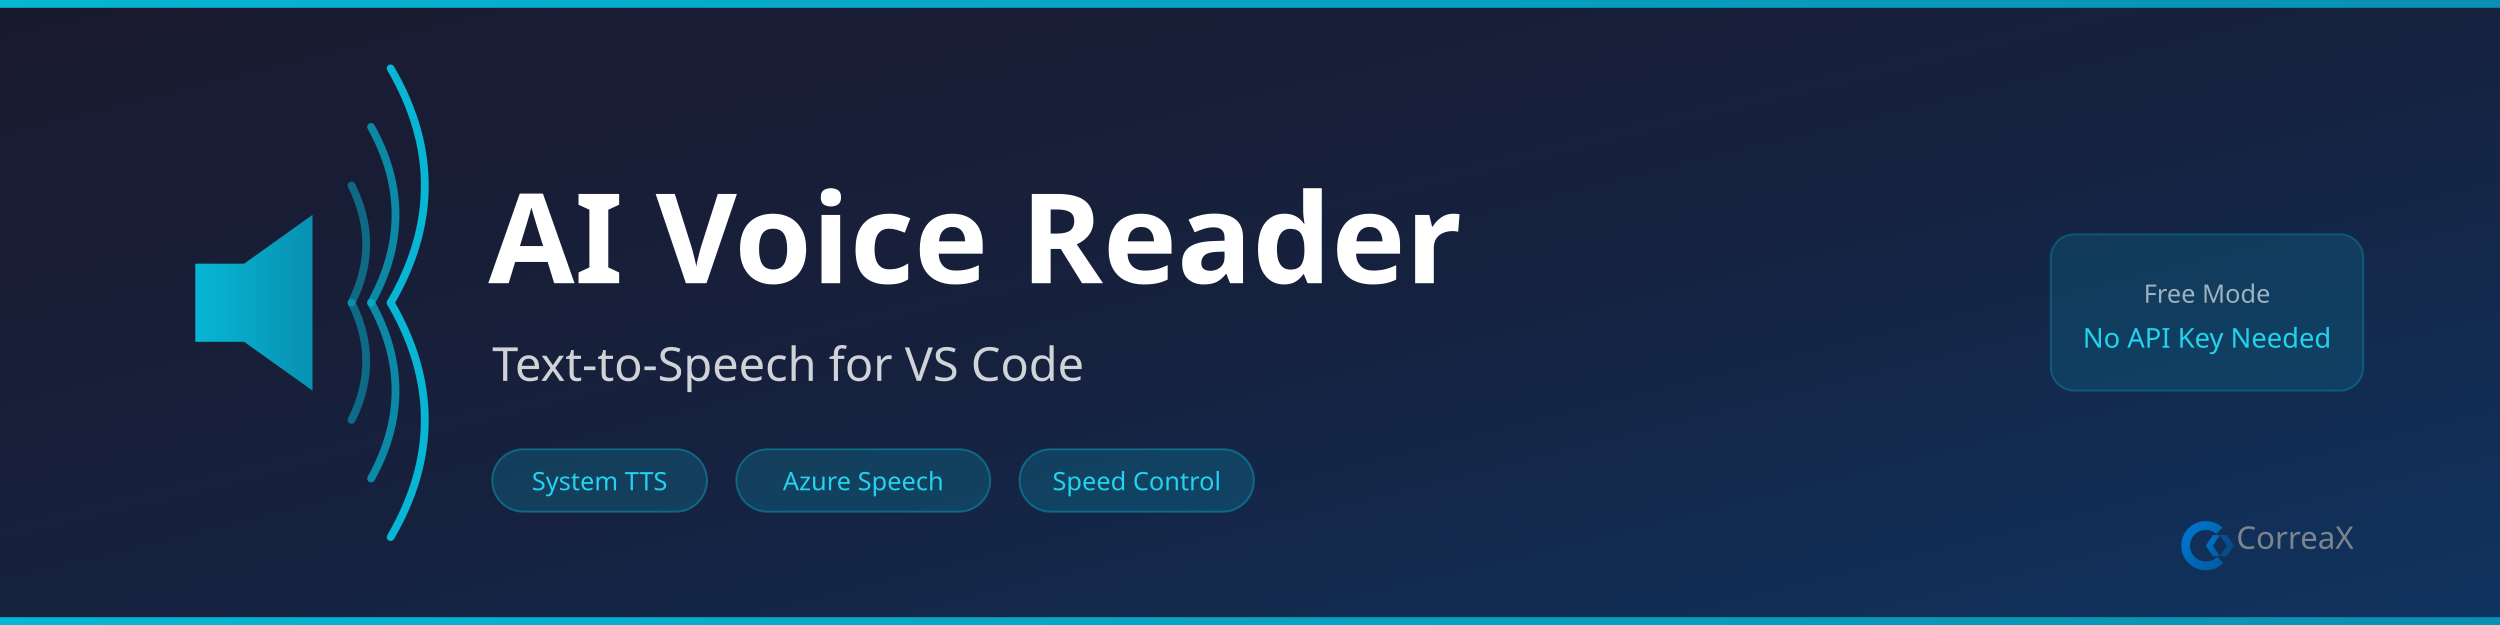
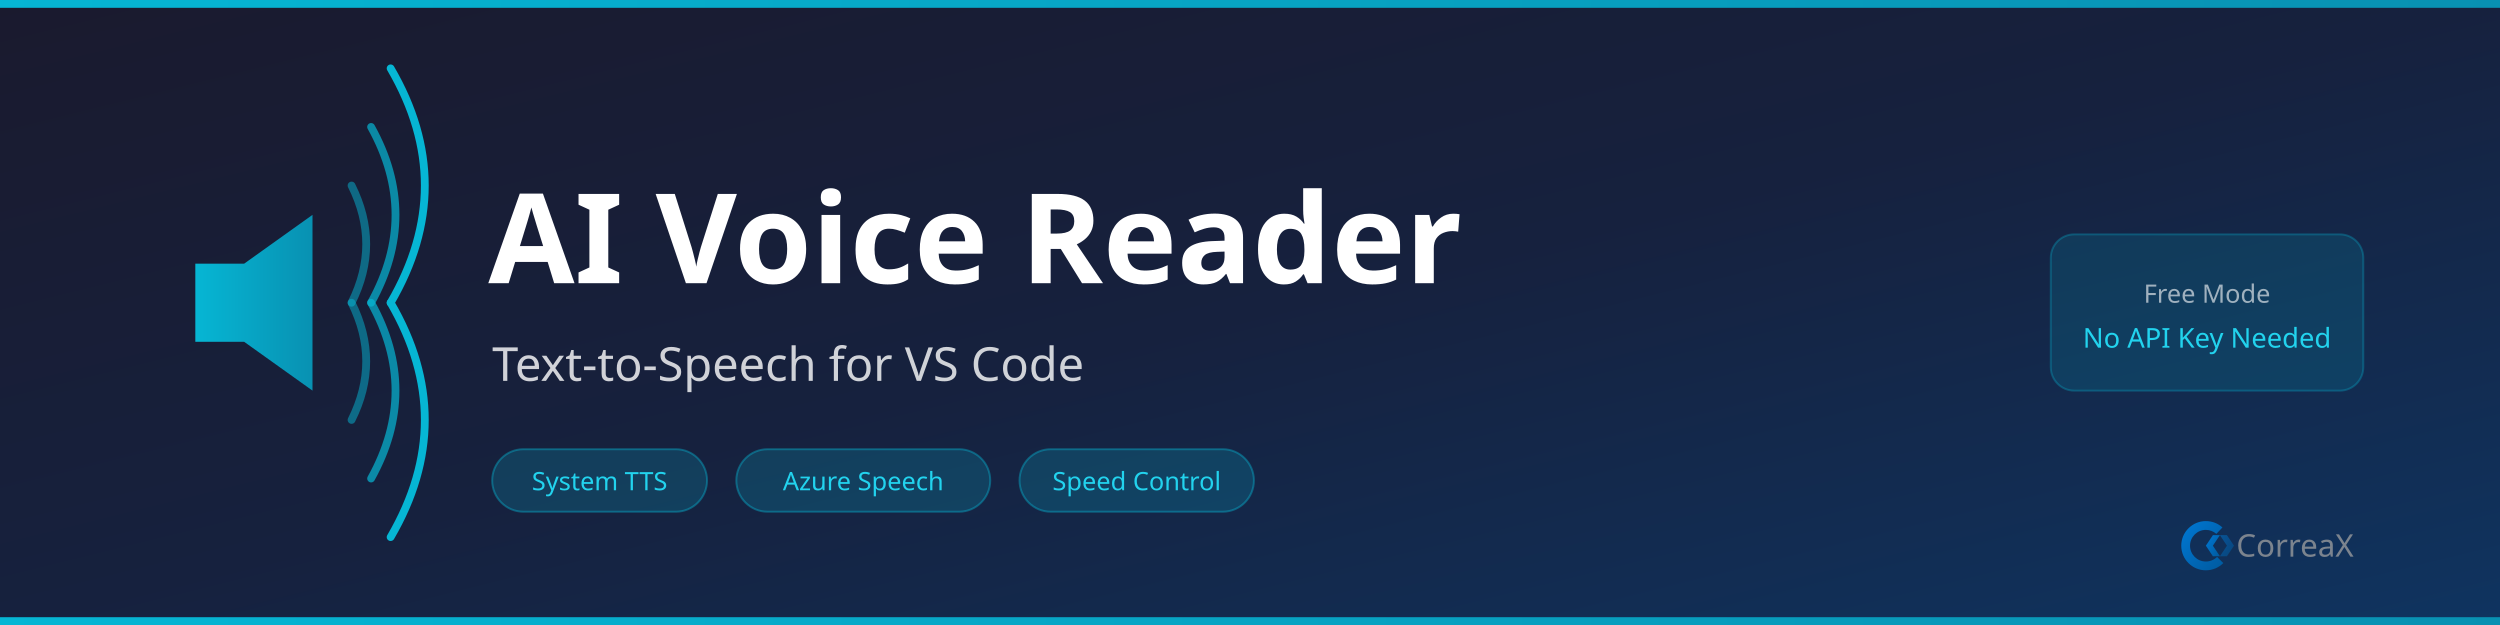
<svg xmlns="http://www.w3.org/2000/svg" viewBox="0 0 1280 320">
  <defs>
    <linearGradient id="bgGrad" x1="0%" y1="0%" x2="100%" y2="100%">
      <stop offset="0%" stop-color="#1a1a2e" />
      <stop offset="50%" stop-color="#16213e" />
      <stop offset="100%" stop-color="#0f3460" />
    </linearGradient>
    <linearGradient id="accentGrad" x1="0%" y1="0%" x2="100%" y2="0%">
      <stop offset="0%" stop-color="#06b6d4" />
      <stop offset="100%" stop-color="#0891b2" />
    </linearGradient>
    <linearGradient id="waveGrad" x1="0%" y1="0%" x2="100%" y2="0%">
      <stop offset="0%" stop-color="#06b6d4" />
      <stop offset="100%" stop-color="#0891b2" />
    </linearGradient>
    <linearGradient id="cxGrad" x1="0%" y1="0%" x2="100%" y2="100%">
      <stop offset="0%" stop-color="#0078d4" />
      <stop offset="100%" stop-color="#005a9e" />
    </linearGradient>
  </defs>
  <rect width="1280" height="320" fill="url(#bgGrad)" />
  <rect x="0" y="0" width="1280" height="4" fill="url(#accentGrad)" />
  <rect x="0" y="316" width="1280" height="4" fill="url(#accentGrad)" />
  <g transform="translate(80, 80)">
    <path d="M20 55 L20 95 L45 95 L80 120 L80 30 L45 55 Z" fill="url(#waveGrad)" />
    <path d="M100 75 Q115 45 100 15" stroke="#06b6d4" stroke-width="4" fill="none" stroke-linecap="round" opacity="0.5" />
    <path d="M110 75 Q135 30 110 -15" stroke="#06b6d4" stroke-width="4" fill="none" stroke-linecap="round" opacity="0.7" />
    <path d="M120 75 Q155 15 120 -45" stroke="#06b6d4" stroke-width="4" fill="none" stroke-linecap="round" />
    <path d="M100 75 Q115 105 100 135" stroke="#06b6d4" stroke-width="4" fill="none" stroke-linecap="round" opacity="0.5" />
    <path d="M110 75 Q135 120 110 165" stroke="#06b6d4" stroke-width="4" fill="none" stroke-linecap="round" opacity="0.7" />
    <path d="M120 75 Q155 135 120 195" stroke="#06b6d4" stroke-width="4" fill="none" stroke-linecap="round" />
  </g>
  <text x="250" y="145" font-family="Segoe UI, system-ui, sans-serif" font-size="64" font-weight="700" fill="#ffffff">
    AI Voice Reader
  </text>
  <text x="252" y="195" font-family="Segoe UI, system-ui, sans-serif" font-size="24" fill="rgba(255,255,255,0.8)">
    Text-to-Speech for VS Code
  </text>
  <g transform="translate(252, 230)">
    <rect x="0" y="0" width="110" height="32" rx="16" fill="rgba(6,182,212,0.2)" stroke="rgba(6,182,212,0.4)" stroke-width="1" />
    <text x="55" y="21" text-anchor="middle" font-family="Segoe UI, system-ui, sans-serif" font-size="13" fill="#22d3ee">System TTS</text>
    <rect x="125" y="0" width="130" height="32" rx="16" fill="rgba(6,182,212,0.2)" stroke="rgba(6,182,212,0.4)" stroke-width="1" />
    <text x="190" y="21" text-anchor="middle" font-family="Segoe UI, system-ui, sans-serif" font-size="13" fill="#22d3ee">Azure Speech</text>
    <rect x="270" y="0" width="120" height="32" rx="16" fill="rgba(6,182,212,0.2)" stroke="rgba(6,182,212,0.4)" stroke-width="1" />
    <text x="330" y="21" text-anchor="middle" font-family="Segoe UI, system-ui, sans-serif" font-size="13" fill="#22d3ee">Speed Control</text>
  </g>
  <g transform="translate(1050, 120)">
    <rect x="0" y="0" width="160" height="80" rx="12" fill="rgba(6,182,212,0.15)" stroke="rgba(6,182,212,0.3)" stroke-width="1" />
    <text x="80" y="35" text-anchor="middle" font-family="Segoe UI, system-ui, sans-serif" font-size="13" fill="rgba(255,255,255,0.6)">Free Mode</text>
    <text x="80" y="58" text-anchor="middle" font-family="Segoe UI, system-ui, sans-serif" font-size="14" fill="#22d3ee">No API Key Needed</text>
  </g>
  <g transform="translate(1115, 265)">
    <g transform="scale(0.9)">
      <path d="M16 2C8.268 2 2 8.268 2 16s6.268 14 14 14c3.866 0 7.389-1.568 9.928-4.1l-3.535-3.536A9.002 9.002 0 0116 25c-4.97 0-9-4.03-9-9s4.03-9 9-9c2.29 0 4.38.857 5.971 2.268l3.464-3.639C22.993 3.352 19.66 2 16 2z" fill="url(#cxGrad)" />
      <path d="M20 10l-4 6 4 6h4l-4-6 4-6h-4z" fill="url(#cxGrad)" />
      <path d="M24 10l4 6-4 6h4l4-6-4-6h-4z" fill="url(#cxGrad)" opacity="0.5" />
    </g>
-     <text x="30" y="16" font-family="Segoe UI, system-ui, sans-serif" font-size="16" fill="rgba(160,160,160,0.75)">CorreaX</text>
+     <text x="30" y="20" font-family="Segoe UI, system-ui, sans-serif" font-size="16" fill="rgba(160,160,160,0.75)">CorreaX</text>
  </g>
</svg>
